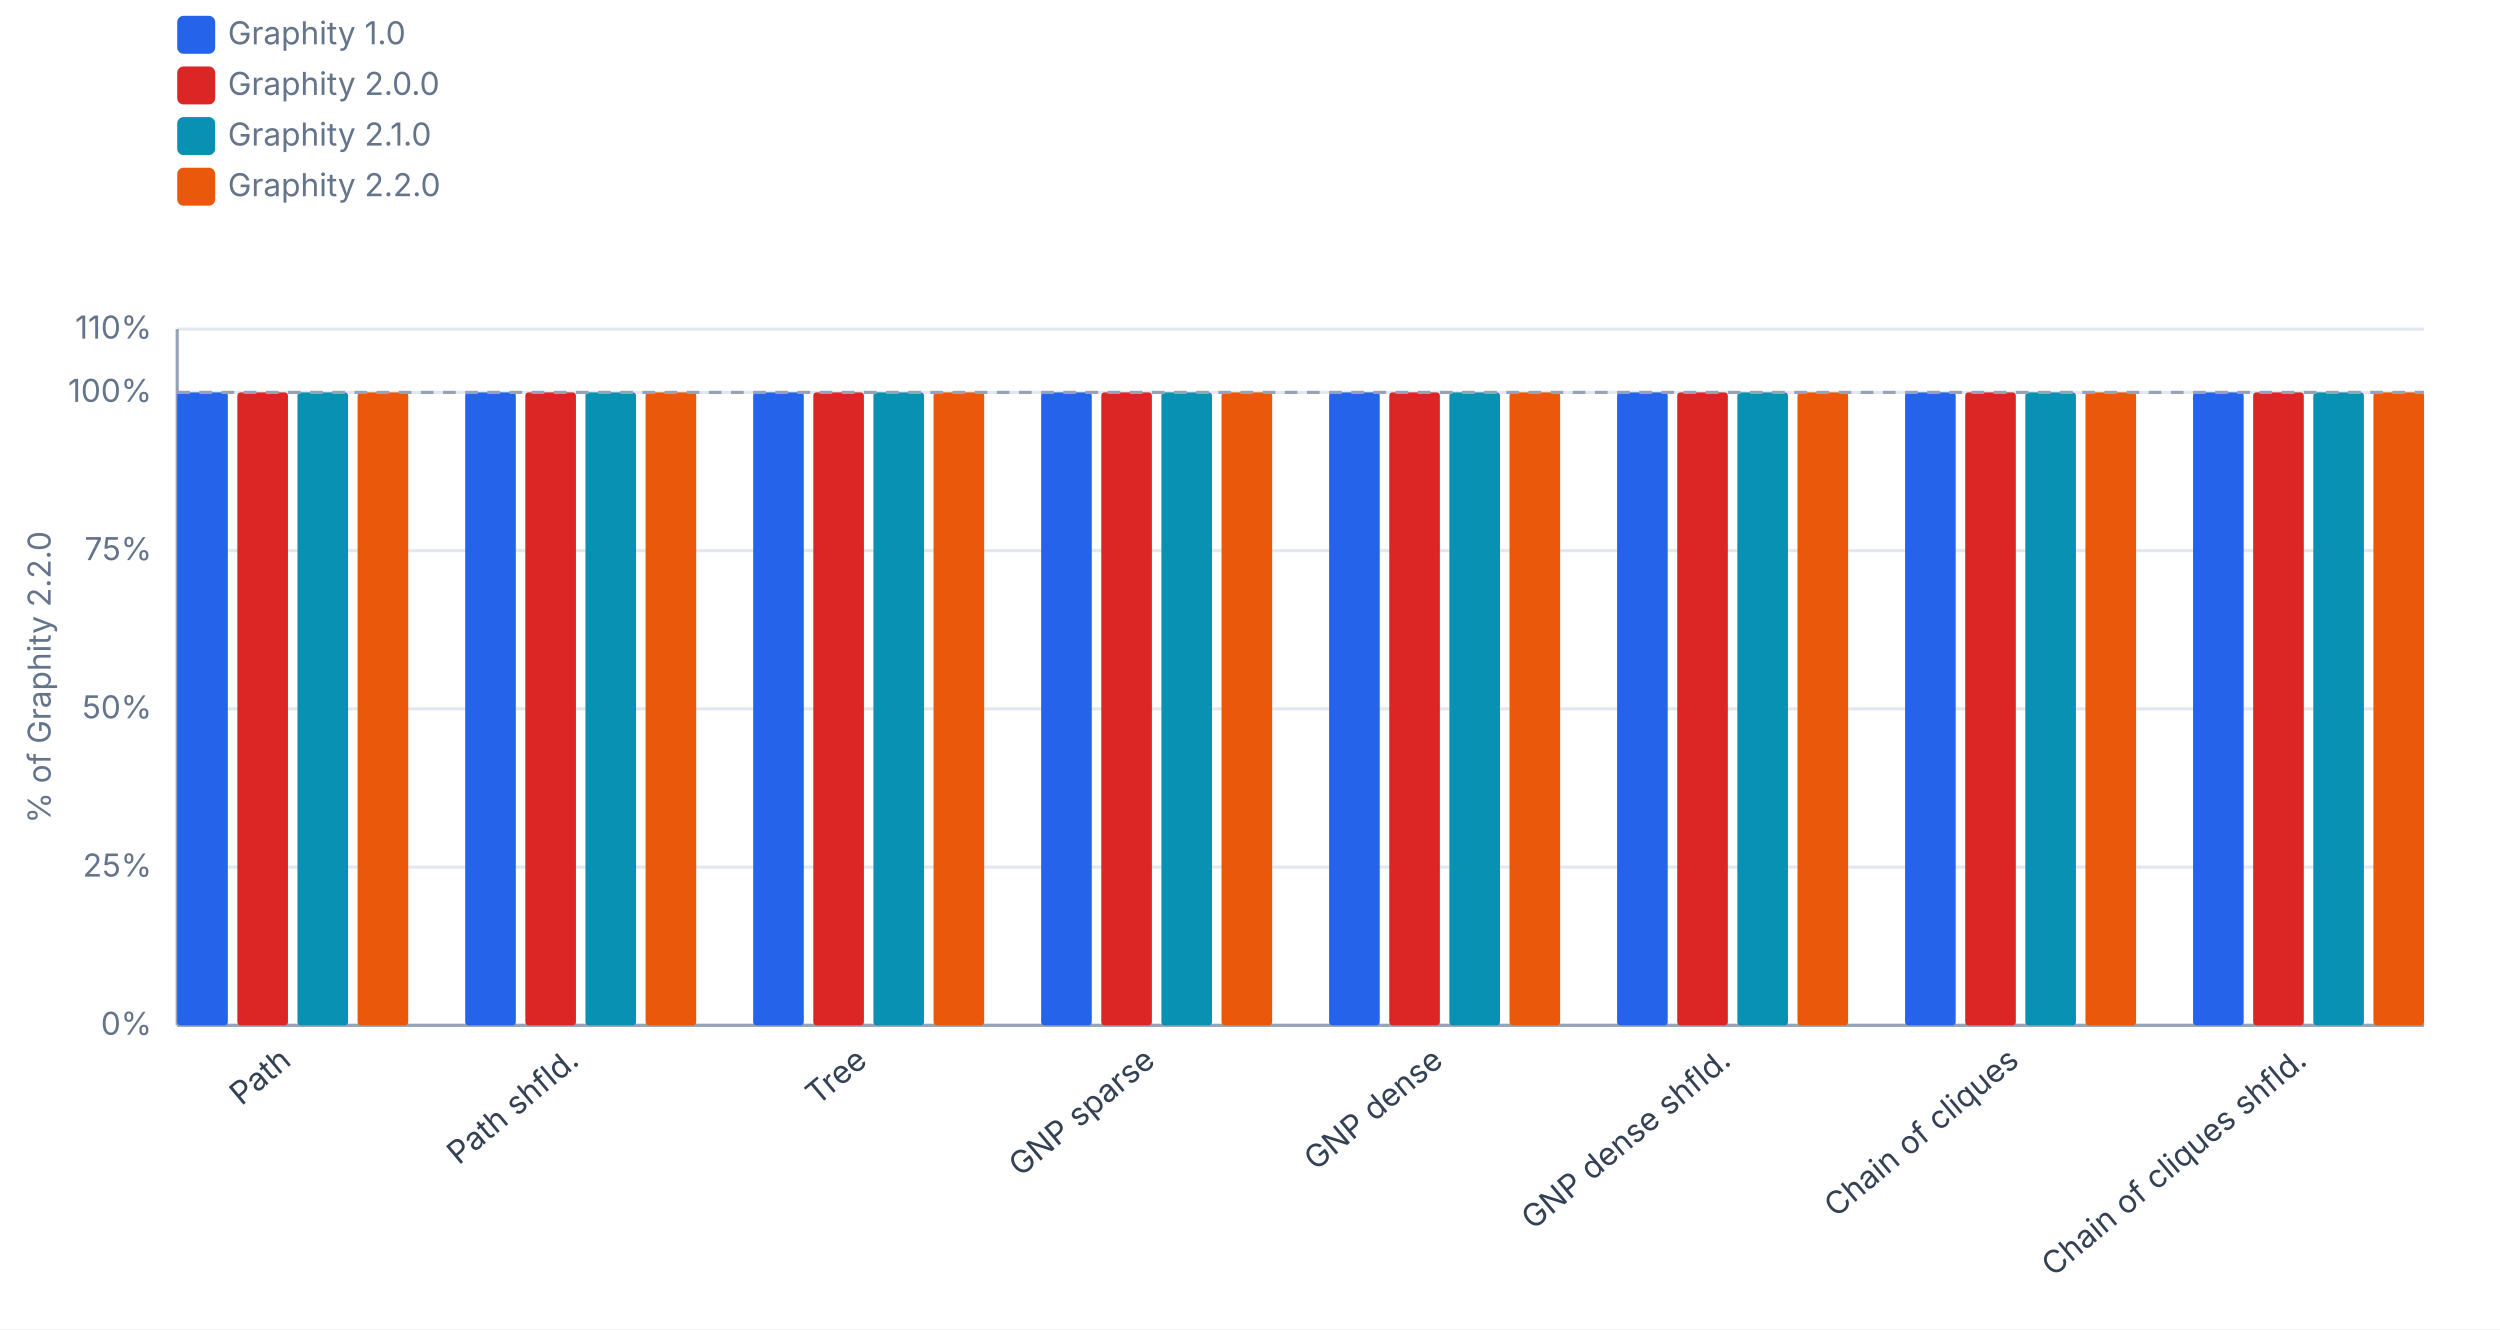
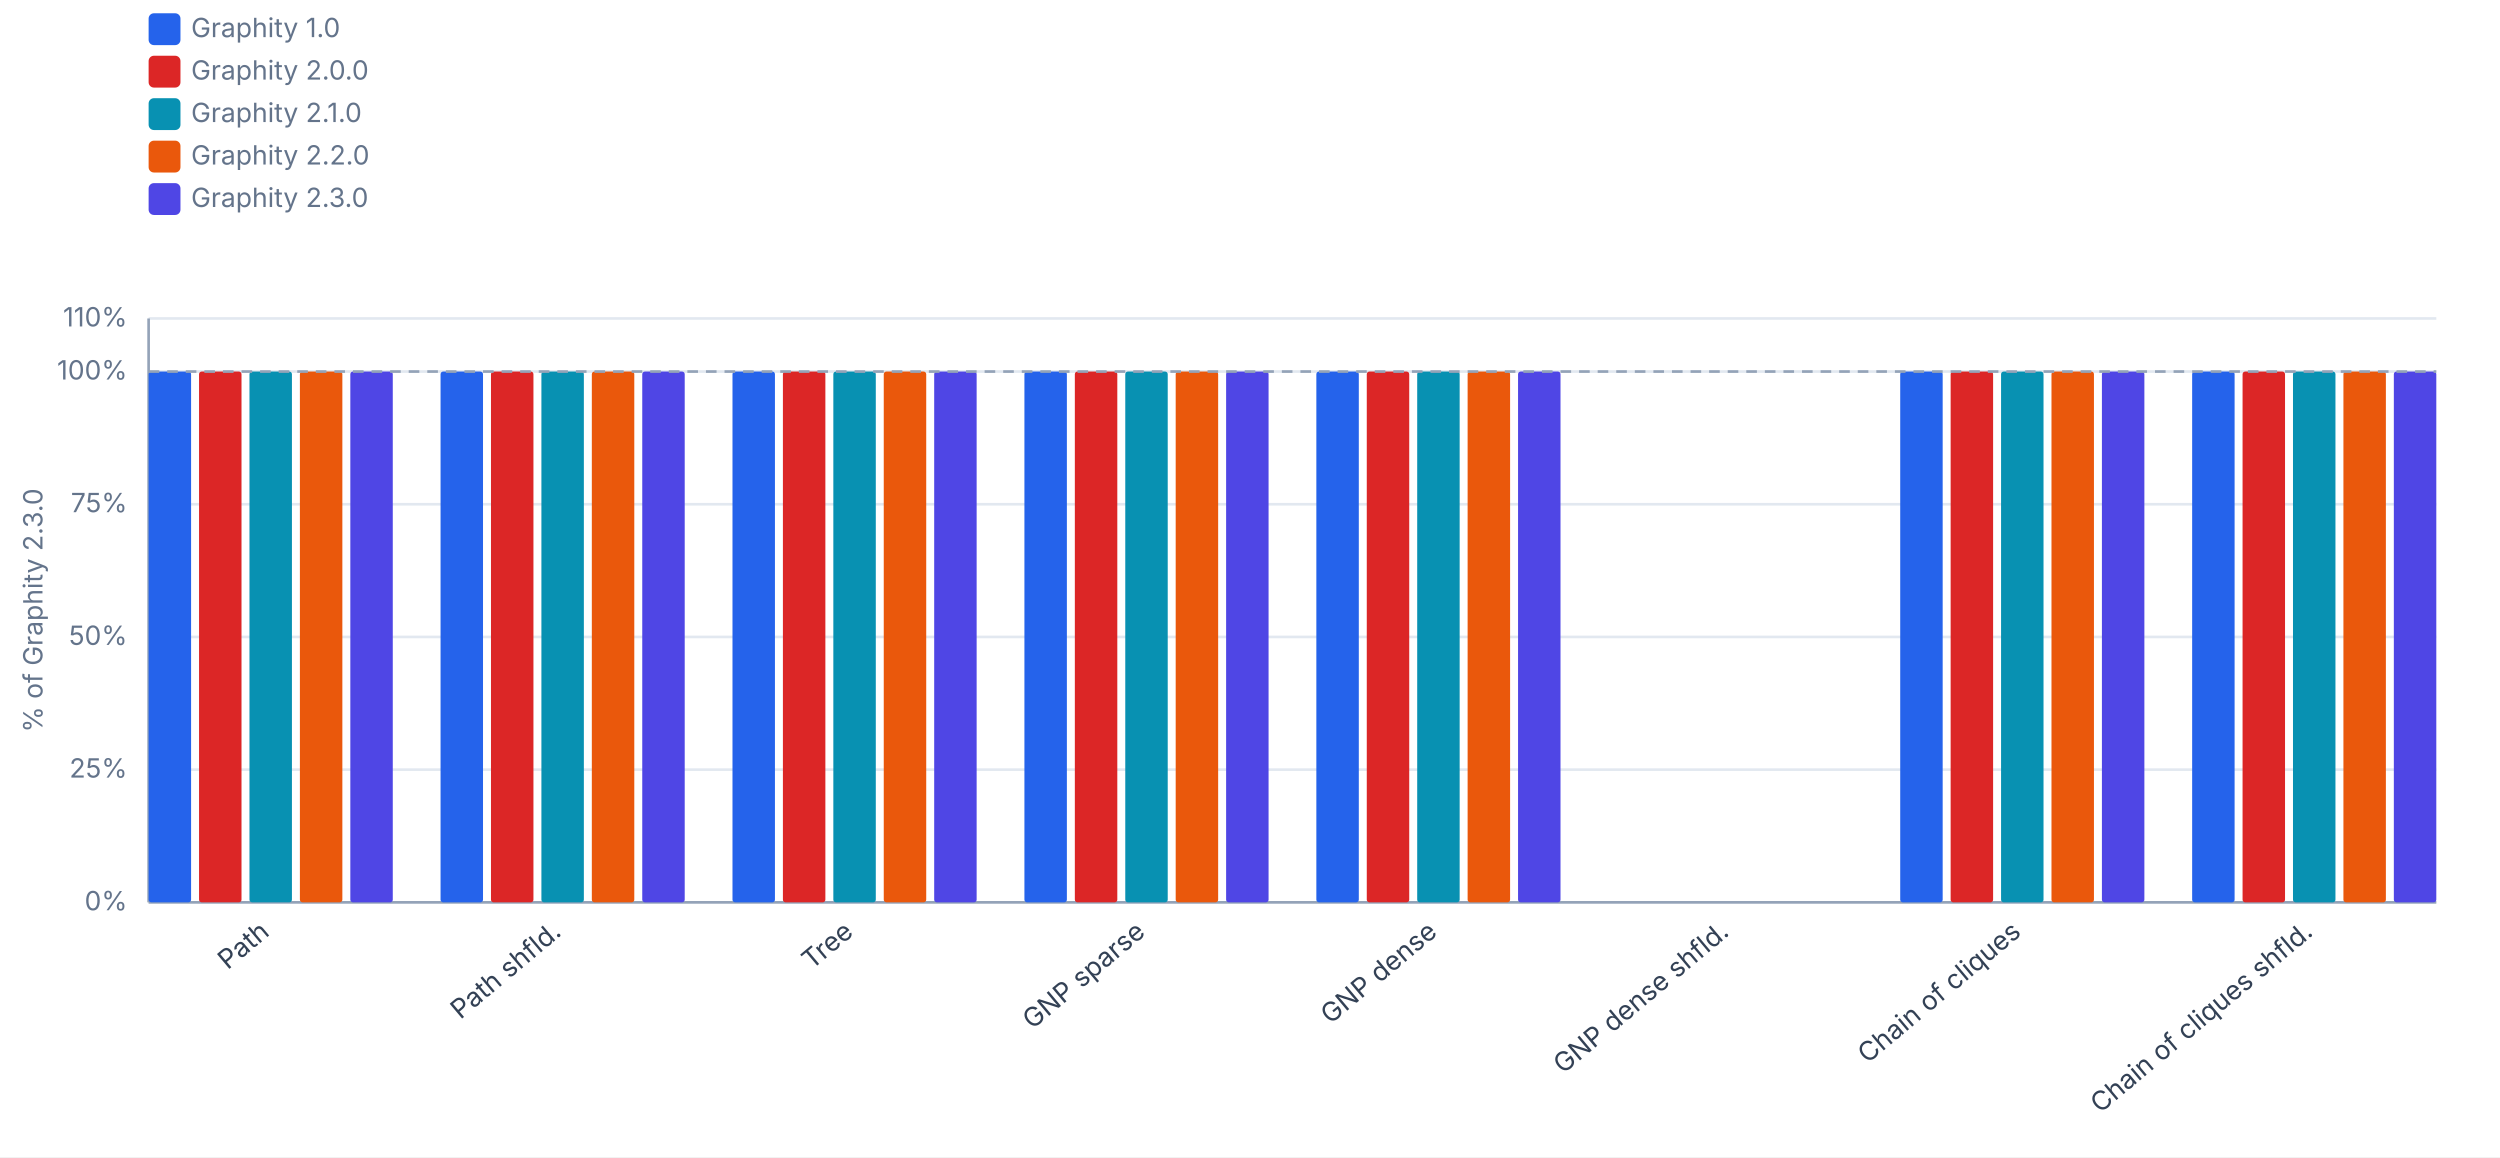
- <svg xmlns="http://www.w3.org/2000/svg" width="790" height="420" viewBox="0 0 790 420" role="img">
+ <svg xmlns="http://www.w3.org/2000/svg" width="942" height="436" viewBox="0 0 942 436" role="img">
  <style>text{font-family:ui-sans-serif,system-ui,-apple-system,Segoe UI,sans-serif;font-size:11px;fill:#334155}.axis{stroke:#94a3b8;stroke-width:1;fill:none}.grid{stroke:#e2e8f0;stroke-width:1}.ylabel{fill:#64748b;font-size:10px}.tick{fill:#64748b;font-size:10px}.xlabel{font-size:10px}</style>
-   <rect x="0" y="0" width="790" height="420" fill="#ffffff" />
+   <rect x="0" y="0" width="942" height="436" fill="#ffffff" />
  <rect x="56" y="5" width="12" height="12" rx="2" fill="#2563eb" />
  <text x="72" y="14" class="tick">Graphity 1.0</text>
  <rect x="56" y="21" width="12" height="12" rx="2" fill="#dc2626" />
  <text x="72" y="30" class="tick">Graphity 2.0.0</text>
  <rect x="56" y="37" width="12" height="12" rx="2" fill="#0891b2" />
  <text x="72" y="46" class="tick">Graphity 2.1.0</text>
  <rect x="56" y="53" width="12" height="12" rx="2" fill="#ea580c" />
  <text x="72" y="62" class="tick">Graphity 2.2.0</text>
-   <line class="grid" x1="56" y1="324.0" x2="766" y2="324.0" />
-   <text class="tick" x="48" y="327.0" text-anchor="end">0%</text>
-   <line class="grid" x1="56" y1="274.0" x2="766" y2="274.0" />
-   <text class="tick" x="48" y="277.0" text-anchor="end">25%</text>
-   <line class="grid" x1="56" y1="224.0" x2="766" y2="224.0" />
-   <text class="tick" x="48" y="227.0" text-anchor="end">50%</text>
-   <line class="grid" x1="56" y1="174.0" x2="766" y2="174.0" />
-   <text class="tick" x="48" y="177.0" text-anchor="end">75%</text>
-   <line class="grid" x1="56" y1="124.0" x2="766" y2="124.0" />
-   <text class="tick" x="48" y="127.0" text-anchor="end">100%</text>
-   <line class="grid" x1="56" y1="104.0" x2="766" y2="104.0" />
-   <text class="tick" x="48" y="107.0" text-anchor="end">110%</text>
-   <line class="axis" x1="56" y1="104" x2="56" y2="324" />
-   <line class="axis" x1="56" y1="324" x2="766" y2="324" />
-   <text class="ylabel" x="16" y="214.0" text-anchor="middle" transform="rotate(-90 16 214.0)">% of Graphity 2.2.0</text>
-   <text class="xlabel" x="92.5" y="336.0" text-anchor="end" transform="rotate(-40 92.5 336.0)">Path</text>
-   <rect x="56.0" y="124.0" width="16" height="200.0" fill="#2563eb" rx="1" />
-   <rect x="75.0" y="124.0" width="16" height="200.0" fill="#dc2626" rx="1" />
-   <rect x="94.0" y="124.0" width="16" height="200.0" fill="#0891b2" rx="1" />
-   <rect x="113.0" y="124.0" width="16" height="200.0" fill="#ea580c" rx="1" />
-   <text class="xlabel" x="183.5" y="336.0" text-anchor="end" transform="rotate(-40 183.5 336.0)">Path shfld.</text>
-   <rect x="147.0" y="124.0" width="16" height="200.0" fill="#2563eb" rx="1" />
-   <rect x="166.0" y="124.0" width="16" height="200.0" fill="#dc2626" rx="1" />
-   <rect x="185.0" y="124.0" width="16" height="200.0" fill="#0891b2" rx="1" />
-   <rect x="204.0" y="124.0" width="16" height="200.0" fill="#ea580c" rx="1" />
-   <text class="xlabel" x="274.5" y="336.0" text-anchor="end" transform="rotate(-40 274.5 336.0)">Tree</text>
-   <rect x="238.0" y="124.0" width="16" height="200.0" fill="#2563eb" rx="1" />
-   <rect x="257.0" y="124.0" width="16" height="200.0" fill="#dc2626" rx="1" />
-   <rect x="276.0" y="124.0" width="16" height="200.0" fill="#0891b2" rx="1" />
-   <rect x="295.0" y="124.0" width="16" height="200.0" fill="#ea580c" rx="1" />
-   <text class="xlabel" x="365.5" y="336.0" text-anchor="end" transform="rotate(-40 365.5 336.0)">GNP sparse</text>
-   <rect x="329.0" y="124.0" width="16" height="200.0" fill="#2563eb" rx="1" />
-   <rect x="348.0" y="124.0" width="16" height="200.0" fill="#dc2626" rx="1" />
-   <rect x="367.0" y="124.0" width="16" height="200.0" fill="#0891b2" rx="1" />
-   <rect x="386.0" y="124.0" width="16" height="200.0" fill="#ea580c" rx="1" />
-   <text class="xlabel" x="456.5" y="336.0" text-anchor="end" transform="rotate(-40 456.5 336.0)">GNP dense</text>
-   <rect x="420.0" y="124.0" width="16" height="200.0" fill="#2563eb" rx="1" />
-   <rect x="439.0" y="124.0" width="16" height="200.0" fill="#dc2626" rx="1" />
-   <rect x="458.0" y="124.0" width="16" height="200.0" fill="#0891b2" rx="1" />
-   <rect x="477.0" y="124.0" width="16" height="200.0" fill="#ea580c" rx="1" />
-   <text class="xlabel" x="547.5" y="336.0" text-anchor="end" transform="rotate(-40 547.5 336.0)">GNP dense shfld.</text>
-   <rect x="511.0" y="124.0" width="16" height="200.0" fill="#2563eb" rx="1" />
-   <rect x="530.0" y="124.0" width="16" height="200.0" fill="#dc2626" rx="1" />
-   <rect x="549.0" y="124.0" width="16" height="200.0" fill="#0891b2" rx="1" />
-   <rect x="568.0" y="124.0" width="16" height="200.0" fill="#ea580c" rx="1" />
-   <text class="xlabel" x="638.5" y="336.0" text-anchor="end" transform="rotate(-40 638.5 336.0)">Chain of cliques</text>
-   <rect x="602.0" y="124.0" width="16" height="200.0" fill="#2563eb" rx="1" />
-   <rect x="621.0" y="124.0" width="16" height="200.0" fill="#dc2626" rx="1" />
-   <rect x="640.0" y="124.0" width="16" height="200.0" fill="#0891b2" rx="1" />
-   <rect x="659.0" y="124.0" width="16" height="200.0" fill="#ea580c" rx="1" />
-   <text class="xlabel" x="729.5" y="336.0" text-anchor="end" transform="rotate(-40 729.5 336.0)">Chain of cliques shfld.</text>
-   <rect x="693.0" y="124.0" width="16" height="200.0" fill="#2563eb" rx="1" />
-   <rect x="712.0" y="124.0" width="16" height="200.0" fill="#dc2626" rx="1" />
-   <rect x="731.0" y="124.0" width="16" height="200.0" fill="#0891b2" rx="1" />
-   <rect x="750.0" y="124.0" width="16" height="200.0" fill="#ea580c" rx="1" />
-   <line x1="56" y1="124.0" x2="766" y2="124.0" stroke="#94a3b8" stroke-width="1" stroke-dasharray="4 3" />
+   <rect x="56" y="69" width="12" height="12" rx="2" fill="#4f46e5" />
+   <text x="72" y="78" class="tick">Graphity 2.3.0</text>
+   <line class="grid" x1="56" y1="340.0" x2="918" y2="340.0" />
+   <text class="tick" x="48" y="343.0" text-anchor="end">0%</text>
+   <line class="grid" x1="56" y1="290.0" x2="918" y2="290.0" />
+   <text class="tick" x="48" y="293.0" text-anchor="end">25%</text>
+   <line class="grid" x1="56" y1="240.0" x2="918" y2="240.0" />
+   <text class="tick" x="48" y="243.0" text-anchor="end">50%</text>
+   <line class="grid" x1="56" y1="190.0" x2="918" y2="190.0" />
+   <text class="tick" x="48" y="193.0" text-anchor="end">75%</text>
+   <line class="grid" x1="56" y1="140.0" x2="918" y2="140.0" />
+   <text class="tick" x="48" y="143.0" text-anchor="end">100%</text>
+   <line class="grid" x1="56" y1="120.0" x2="918" y2="120.0" />
+   <text class="tick" x="48" y="123.0" text-anchor="end">110%</text>
+   <line class="axis" x1="56" y1="120" x2="56" y2="340" />
+   <line class="axis" x1="56" y1="340" x2="918" y2="340" />
+   <text class="ylabel" x="16" y="230.0" text-anchor="middle" transform="rotate(-90 16 230.0)">% of Graphity 2.3.0</text>
+   <text class="xlabel" x="102.0" y="352.0" text-anchor="end" transform="rotate(-40 102.0 352.0)">Path</text>
+   <rect x="56.0" y="140.0" width="16" height="200.0" fill="#2563eb" rx="1" />
+   <rect x="75.0" y="140.0" width="16" height="200.0" fill="#dc2626" rx="1" />
+   <rect x="94.0" y="140.0" width="16" height="200.0" fill="#0891b2" rx="1" />
+   <rect x="113.0" y="140.0" width="16" height="200.0" fill="#ea580c" rx="1" />
+   <rect x="132.0" y="140.0" width="16" height="200.0" fill="#4f46e5" rx="1" />
+   <text class="xlabel" x="212.0" y="352.0" text-anchor="end" transform="rotate(-40 212.0 352.0)">Path shfld.</text>
+   <rect x="166.0" y="140.0" width="16" height="200.0" fill="#2563eb" rx="1" />
+   <rect x="185.0" y="140.0" width="16" height="200.0" fill="#dc2626" rx="1" />
+   <rect x="204.0" y="140.0" width="16" height="200.0" fill="#0891b2" rx="1" />
+   <rect x="223.0" y="140.0" width="16" height="200.0" fill="#ea580c" rx="1" />
+   <rect x="242.0" y="140.0" width="16" height="200.0" fill="#4f46e5" rx="1" />
+   <text class="xlabel" x="322.0" y="352.0" text-anchor="end" transform="rotate(-40 322.0 352.0)">Tree</text>
+   <rect x="276.0" y="140.0" width="16" height="200.0" fill="#2563eb" rx="1" />
+   <rect x="295.0" y="140.0" width="16" height="200.0" fill="#dc2626" rx="1" />
+   <rect x="314.0" y="140.0" width="16" height="200.0" fill="#0891b2" rx="1" />
+   <rect x="333.0" y="140.0" width="16" height="200.0" fill="#ea580c" rx="1" />
+   <rect x="352.0" y="140.0" width="16" height="200.0" fill="#4f46e5" rx="1" />
+   <text class="xlabel" x="432.0" y="352.0" text-anchor="end" transform="rotate(-40 432.0 352.0)">GNP sparse</text>
+   <rect x="386.0" y="140.0" width="16" height="200.0" fill="#2563eb" rx="1" />
+   <rect x="405.0" y="140.0" width="16" height="200.0" fill="#dc2626" rx="1" />
+   <rect x="424.0" y="140.0" width="16" height="200.0" fill="#0891b2" rx="1" />
+   <rect x="443.0" y="140.0" width="16" height="200.0" fill="#ea580c" rx="1" />
+   <rect x="462.0" y="140.0" width="16" height="200.0" fill="#4f46e5" rx="1" />
+   <text class="xlabel" x="542.0" y="352.0" text-anchor="end" transform="rotate(-40 542.0 352.0)">GNP dense</text>
+   <rect x="496.0" y="140.0" width="16" height="200.0" fill="#2563eb" rx="1" />
+   <rect x="515.0" y="140.0" width="16" height="200.0" fill="#dc2626" rx="1" />
+   <rect x="534.0" y="140.0" width="16" height="200.0" fill="#0891b2" rx="1" />
+   <rect x="553.0" y="140.0" width="16" height="200.0" fill="#ea580c" rx="1" />
+   <rect x="572.0" y="140.0" width="16" height="200.0" fill="#4f46e5" rx="1" />
+   <text class="xlabel" x="652.0" y="352.0" text-anchor="end" transform="rotate(-40 652.0 352.0)">GNP dense shfld.</text>
+   <text class="xlabel" x="762.0" y="352.0" text-anchor="end" transform="rotate(-40 762.0 352.0)">Chain of cliques</text>
+   <rect x="716.0" y="140.0" width="16" height="200.0" fill="#2563eb" rx="1" />
+   <rect x="735.0" y="140.0" width="16" height="200.0" fill="#dc2626" rx="1" />
+   <rect x="754.0" y="140.0" width="16" height="200.0" fill="#0891b2" rx="1" />
+   <rect x="773.0" y="140.0" width="16" height="200.0" fill="#ea580c" rx="1" />
+   <rect x="792.0" y="140.0" width="16" height="200.0" fill="#4f46e5" rx="1" />
+   <text class="xlabel" x="872.0" y="352.0" text-anchor="end" transform="rotate(-40 872.0 352.0)">Chain of cliques shfld.</text>
+   <rect x="826.0" y="140.0" width="16" height="200.0" fill="#2563eb" rx="1" />
+   <rect x="845.0" y="140.0" width="16" height="200.0" fill="#dc2626" rx="1" />
+   <rect x="864.0" y="140.0" width="16" height="200.0" fill="#0891b2" rx="1" />
+   <rect x="883.0" y="140.0" width="16" height="200.0" fill="#ea580c" rx="1" />
+   <rect x="902.0" y="140.0" width="16" height="200.0" fill="#4f46e5" rx="1" />
+   <line x1="56" y1="140.0" x2="918" y2="140.0" stroke="#94a3b8" stroke-width="1" stroke-dasharray="4 3" />
</svg>
